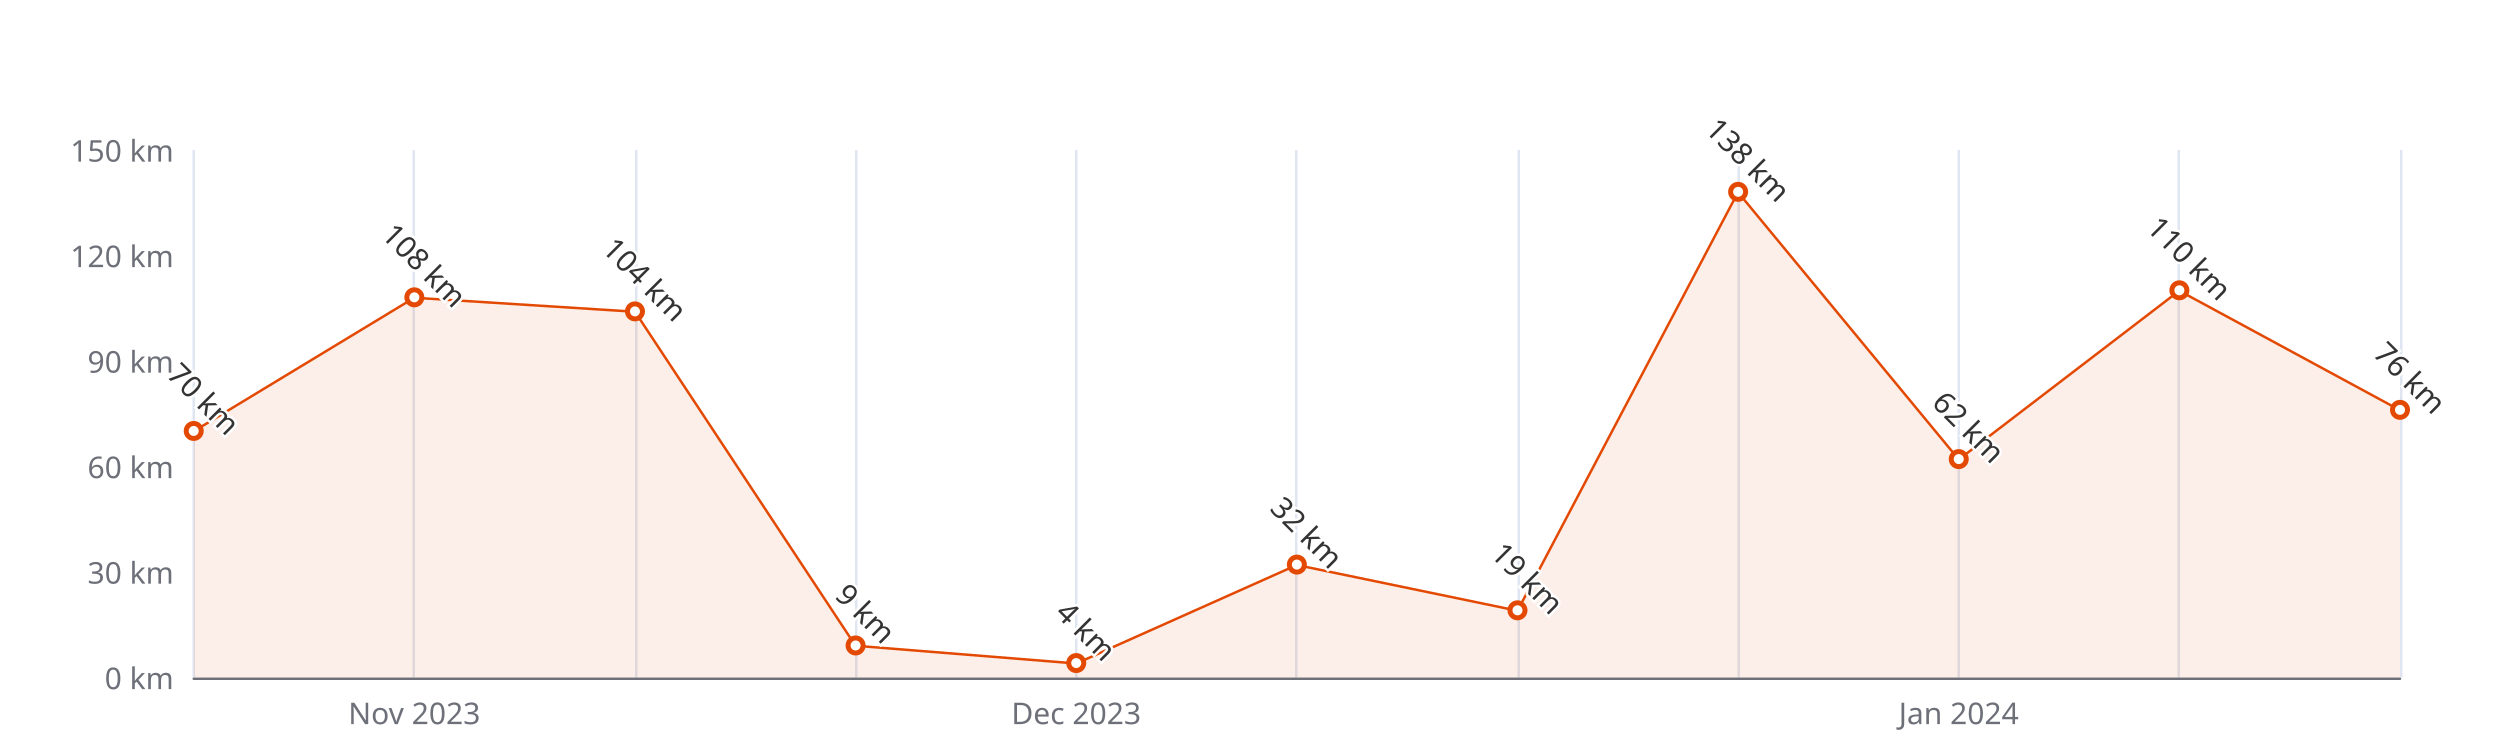
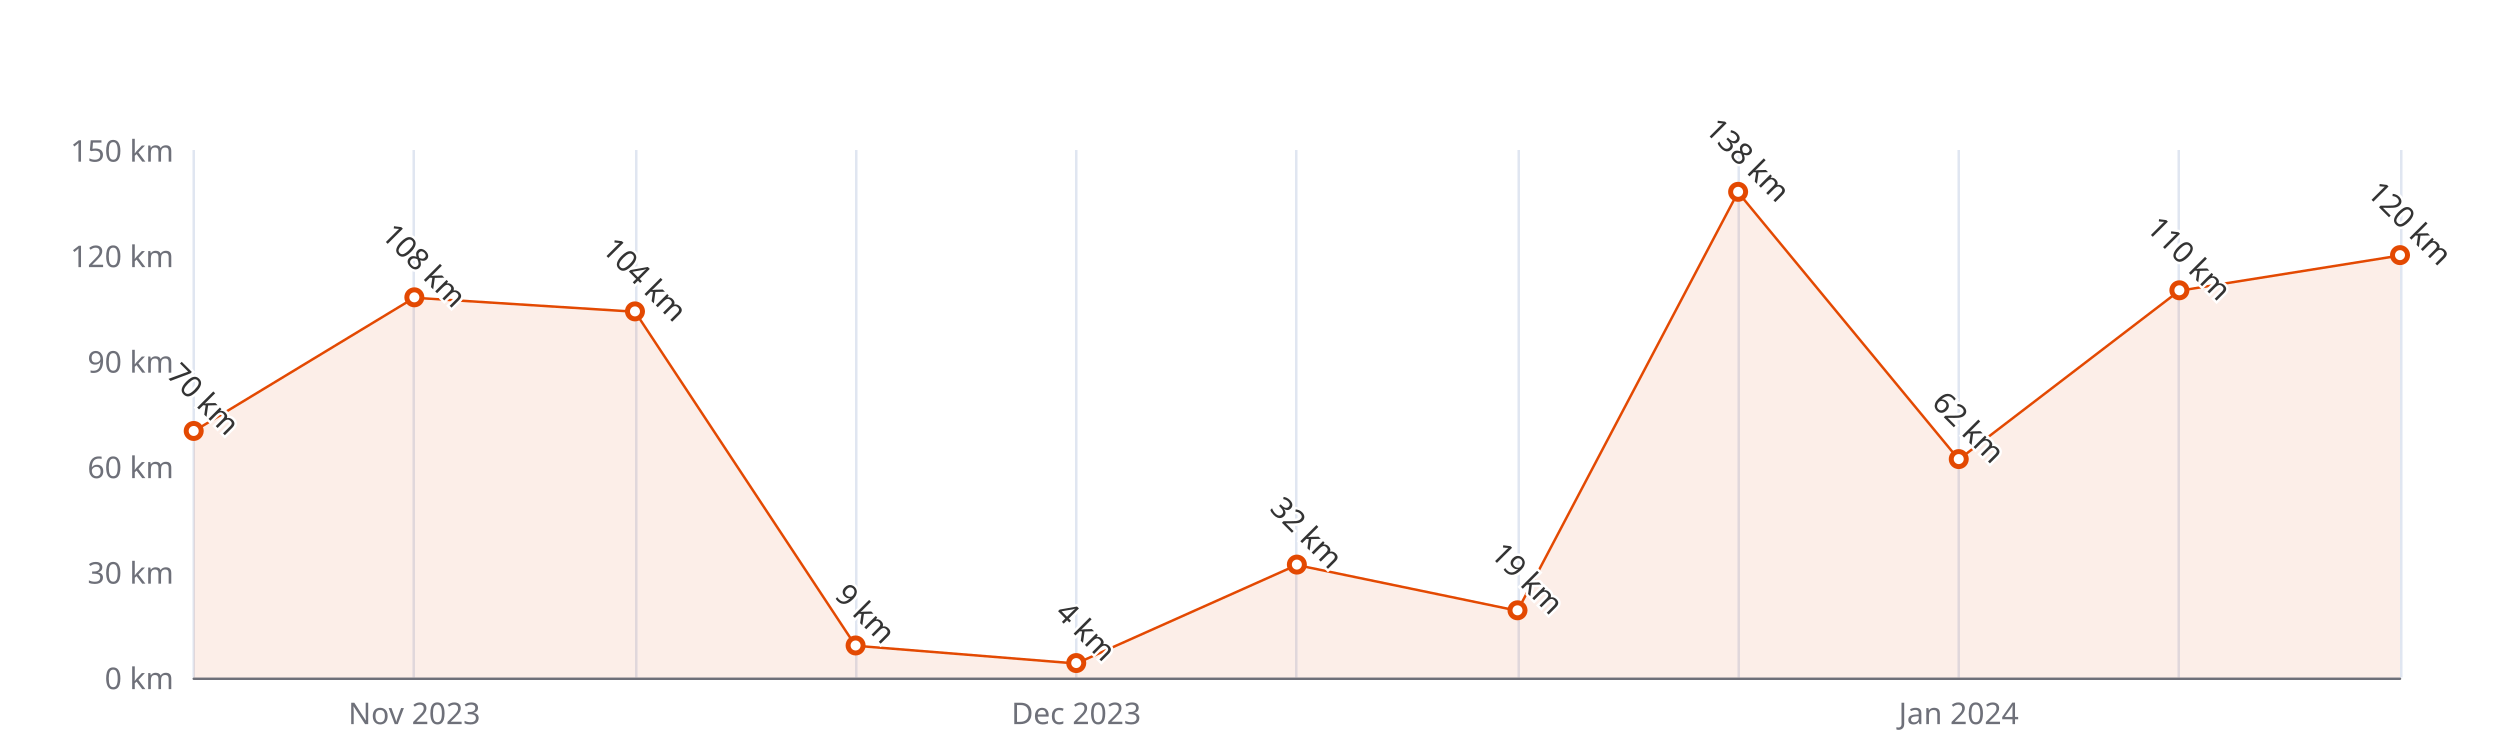
<svg xmlns="http://www.w3.org/2000/svg" width="1000" height="300" version="1.1" baseProfile="full" viewBox="0 0 1000 300">
  <rect width="1000" height="300" x="0" y="0" id="0" fill="#ffffff" />
  <path d="M77.5 60L77.5 271" fill="none" stroke="#E0E6F1" />
  <path d="M165.5 60L165.5 271" fill="none" stroke="#E0E6F1" />
  <path d="M254.5 60L254.5 271" fill="none" stroke="#E0E6F1" />
  <path d="M342.5 60L342.5 271" fill="none" stroke="#E0E6F1" />
  <path d="M430.5 60L430.5 271" fill="none" stroke="#E0E6F1" />
  <path d="M518.5 60L518.5 271" fill="none" stroke="#E0E6F1" />
  <path d="M607.5 60L607.5 271" fill="none" stroke="#E0E6F1" />
  <path d="M695.5 60L695.5 271" fill="none" stroke="#E0E6F1" />
  <path d="M783.5 60L783.5 271" fill="none" stroke="#E0E6F1" />
  <path d="M871.5 60L871.5 271" fill="none" stroke="#E0E6F1" />
  <path d="M960.5 60L960.5 271" fill="none" stroke="#E0E6F1" />
  <path d="M77.5 271.5L960 271.5" fill="none" stroke="#6E7079" stroke-linecap="round" />
  <text dominant-baseline="central" text-anchor="end" style="font-size:12px;font-family:sans-serif;" xml:space="preserve" transform="translate(69.48 271)" fill="#6E7079">0 km</text>
  <text dominant-baseline="central" text-anchor="end" style="font-size:12px;font-family:sans-serif;" xml:space="preserve" transform="translate(69.48 228.8)" fill="#6E7079">30 km</text>
  <text dominant-baseline="central" text-anchor="end" style="font-size:12px;font-family:sans-serif;" xml:space="preserve" transform="translate(69.48 186.6)" fill="#6E7079">60 km</text>
  <text dominant-baseline="central" text-anchor="end" style="font-size:12px;font-family:sans-serif;" xml:space="preserve" transform="translate(69.48 144.4)" fill="#6E7079">90 km</text>
  <text dominant-baseline="central" text-anchor="end" style="font-size:12px;font-family:sans-serif;" xml:space="preserve" transform="translate(69.48 102.2)" fill="#6E7079">120 km</text>
  <text dominant-baseline="central" text-anchor="end" style="font-size:12px;font-family:sans-serif;" xml:space="preserve" transform="translate(69.48 60)" fill="#6E7079">150 km</text>
  <text dominant-baseline="central" text-anchor="middle" style="font-size:12px;font-family:sans-serif;" xml:space="preserve" y="6" transform="translate(165.732 279)" fill="#6E7079">Nov 2023</text>
  <text dominant-baseline="central" text-anchor="middle" style="font-size:12px;font-family:sans-serif;" xml:space="preserve" y="6" transform="translate(430.488 279)" fill="#6E7079">Dec 2023</text>
  <text dominant-baseline="central" text-anchor="middle" style="font-size:12px;font-family:sans-serif;" xml:space="preserve" y="6" transform="translate(783.496 279)" fill="#6E7079">Jan 2024</text>
  <g clip-path="url(#zr5-c0)">
-     <path d="M77.5 172.5L165.7 119.1L254 124.7L342.2 258.3L430.5 265.4L518.7 226L607 244.3L695.2 76.9L783.5 183.8L871.7 116.3L960 164.1L960 271L871.7 271L783.5 271L695.2 271L607 271L518.7 271L430.5 271L342.2 271L254 271L165.7 271L77.5 271Z" fill="rgb(227,73,2)" fill-opacity="0.09" />
-     <path d="M77.5 172.5L165.7 119.1L254 124.7L342.2 258.3L430.5 265.4L518.7 226L607 244.3L695.2 76.9L783.5 183.8L871.7 116.3L960 164.1" fill="none" stroke="#E34902" stroke-linejoin="bevel" />
+     <path d="M77.5 172.5L165.7 119.1L254 124.7L342.2 258.3L430.5 265.4L518.7 226L607 244.3L695.2 76.9L783.5 183.8L871.7 116.3L960 102.2L960 271L871.7 271L783.5 271L695.2 271L607 271L518.7 271L430.5 271L342.2 271L254 271L165.7 271L77.5 271Z" fill="rgb(227,73,2)" fill-opacity="0.09" />
+     <path d="M77.5 172.5L165.7 119.1L254 124.7L342.2 258.3L430.5 265.4L518.7 226L607 244.3L695.2 76.9L783.5 183.8L871.7 116.3L960 102.2" fill="none" stroke="#E34902" stroke-linejoin="bevel" />
  </g>
  <path d="M1 0A1 1 0 1 1 1 -0.1A1 1 0 0 1 1 0" transform="matrix(3,0,0,3,77.48,172.5333)" fill="#fff" stroke="#E34902" stroke-width="0.667" />
  <path d="M1 0A1 1 0 1 1 1 -0.1A1 1 0 0 1 1 0" transform="matrix(3,0,0,3,165.732,119.08)" fill="#fff" stroke="#E34902" stroke-width="0.667" />
  <path d="M1 0A1 1 0 1 1 1 -0.1A1 1 0 0 1 1 0" transform="matrix(3,0,0,3,253.984,124.7067)" fill="#fff" stroke="#E34902" stroke-width="0.667" />
  <path d="M1 0A1 1 0 1 1 1 -0.1A1 1 0 0 1 1 0" transform="matrix(3,0,0,3,342.236,258.34)" fill="#fff" stroke="#E34902" stroke-width="0.667" />
  <path d="M1 0A1 1 0 1 1 1 -0.1A1 1 0 0 1 1 0" transform="matrix(3,0,0,3,430.488,265.3733)" fill="#fff" stroke="#E34902" stroke-width="0.667" />
  <path d="M1 0A1 1 0 1 1 1 -0.1A1 1 0 0 1 1 0" transform="matrix(3,0,0,3,518.74,225.9867)" fill="#fff" stroke="#E34902" stroke-width="0.667" />
  <path d="M1 0A1 1 0 1 1 1 -0.1A1 1 0 0 1 1 0" transform="matrix(3,0,0,3,606.992,244.2733)" fill="#fff" stroke="#E34902" stroke-width="0.667" />
  <path d="M1 0A1 1 0 1 1 1 -0.1A1 1 0 0 1 1 0" transform="matrix(3,0,0,3,695.244,76.88)" fill="#fff" stroke="#E34902" stroke-width="0.667" />
  <path d="M1 0A1 1 0 1 1 1 -0.1A1 1 0 0 1 1 0" transform="matrix(3,0,0,3,783.496,183.7867)" fill="#fff" stroke="#E34902" stroke-width="0.667" />
  <path d="M1 0A1 1 0 1 1 1 -0.1A1 1 0 0 1 1 0" transform="matrix(3,0,0,3,871.748,116.2667)" fill="#fff" stroke="#E34902" stroke-width="0.667" />
-   <path d="M1 0A1 1 0 1 1 1 -0.1A1 1 0 0 1 1 0" transform="matrix(3,0,0,3,960,164.0933)" fill="#fff" stroke="#E34902" stroke-width="0.667" />
+   <path d="M1 0A1 1 0 1 1 1 -0.1A1 1 0 0 1 1 0" transform="matrix(3,0,0,3,960,102.2)" fill="#fff" stroke="#E34902" stroke-width="0.667" />
  <text dominant-baseline="central" text-anchor="middle" style="font-size:12px;font-family:sans-serif;" xml:space="preserve" y="-6" transform="matrix(0.707,0.707,-0.707,0.707,77.48,163.5333)" fill="#333" stroke="rgb(255,255,255)" stroke-width="2" paint-order="stroke" stroke-miterlimit="2">70 km</text>
  <text dominant-baseline="central" text-anchor="middle" style="font-size:12px;font-family:sans-serif;" xml:space="preserve" y="-6" transform="matrix(0.707,0.707,-0.707,0.707,165.732,110.08)" fill="#333" stroke="rgb(255,255,255)" stroke-width="2" paint-order="stroke" stroke-miterlimit="2">108 km</text>
  <text dominant-baseline="central" text-anchor="middle" style="font-size:12px;font-family:sans-serif;" xml:space="preserve" y="-6" transform="matrix(0.707,0.707,-0.707,0.707,253.984,115.7067)" fill="#333" stroke="rgb(255,255,255)" stroke-width="2" paint-order="stroke" stroke-miterlimit="2">104 km</text>
  <text dominant-baseline="central" text-anchor="middle" style="font-size:12px;font-family:sans-serif;" xml:space="preserve" y="-6" transform="matrix(0.707,0.707,-0.707,0.707,342.236,249.34)" fill="#333" stroke="rgb(255,255,255)" stroke-width="2" paint-order="stroke" stroke-miterlimit="2">9 km</text>
  <text dominant-baseline="central" text-anchor="middle" style="font-size:12px;font-family:sans-serif;" xml:space="preserve" y="-6" transform="matrix(0.707,0.707,-0.707,0.707,430.488,256.3733)" fill="#333" stroke="rgb(255,255,255)" stroke-width="2" paint-order="stroke" stroke-miterlimit="2">4 km</text>
  <text dominant-baseline="central" text-anchor="middle" style="font-size:12px;font-family:sans-serif;" xml:space="preserve" y="-6" transform="matrix(0.707,0.707,-0.707,0.707,518.74,216.9867)" fill="#333" stroke="rgb(255,255,255)" stroke-width="2" paint-order="stroke" stroke-miterlimit="2">32 km</text>
  <text dominant-baseline="central" text-anchor="middle" style="font-size:12px;font-family:sans-serif;" xml:space="preserve" y="-6" transform="matrix(0.707,0.707,-0.707,0.707,606.992,235.2733)" fill="#333" stroke="rgb(255,255,255)" stroke-width="2" paint-order="stroke" stroke-miterlimit="2">19 km</text>
  <text dominant-baseline="central" text-anchor="middle" style="font-size:12px;font-family:sans-serif;" xml:space="preserve" y="-6" transform="matrix(0.707,0.707,-0.707,0.707,695.244,67.88)" fill="#333" stroke="rgb(255,255,255)" stroke-width="2" paint-order="stroke" stroke-miterlimit="2">138 km</text>
  <text dominant-baseline="central" text-anchor="middle" style="font-size:12px;font-family:sans-serif;" xml:space="preserve" y="-6" transform="matrix(0.707,0.707,-0.707,0.707,783.496,174.7867)" fill="#333" stroke="rgb(255,255,255)" stroke-width="2" paint-order="stroke" stroke-miterlimit="2">62 km</text>
  <text dominant-baseline="central" text-anchor="middle" style="font-size:12px;font-family:sans-serif;" xml:space="preserve" y="-6" transform="matrix(0.707,0.707,-0.707,0.707,871.748,107.2667)" fill="#333" stroke="rgb(255,255,255)" stroke-width="2" paint-order="stroke" stroke-miterlimit="2">110 km</text>
-   <text dominant-baseline="central" text-anchor="middle" style="font-size:12px;font-family:sans-serif;" xml:space="preserve" y="-6" transform="matrix(0.707,0.707,-0.707,0.707,960,155.0933)" fill="#333" stroke="rgb(255,255,255)" stroke-width="2" paint-order="stroke" stroke-miterlimit="2">76 km</text>
+   <text dominant-baseline="central" text-anchor="middle" style="font-size:12px;font-family:sans-serif;" xml:space="preserve" y="-6" transform="matrix(0.707,0.707,-0.707,0.707,960,93.2)" fill="#333" stroke="rgb(255,255,255)" stroke-width="2" paint-order="stroke" stroke-miterlimit="2">120 km</text>
  <defs>
    <clipPath id="zr5-c0">
      <path d="M76 59.5l884 0l0 212l-884 0Z" fill="#000" />
    </clipPath>
  </defs>
</svg>
